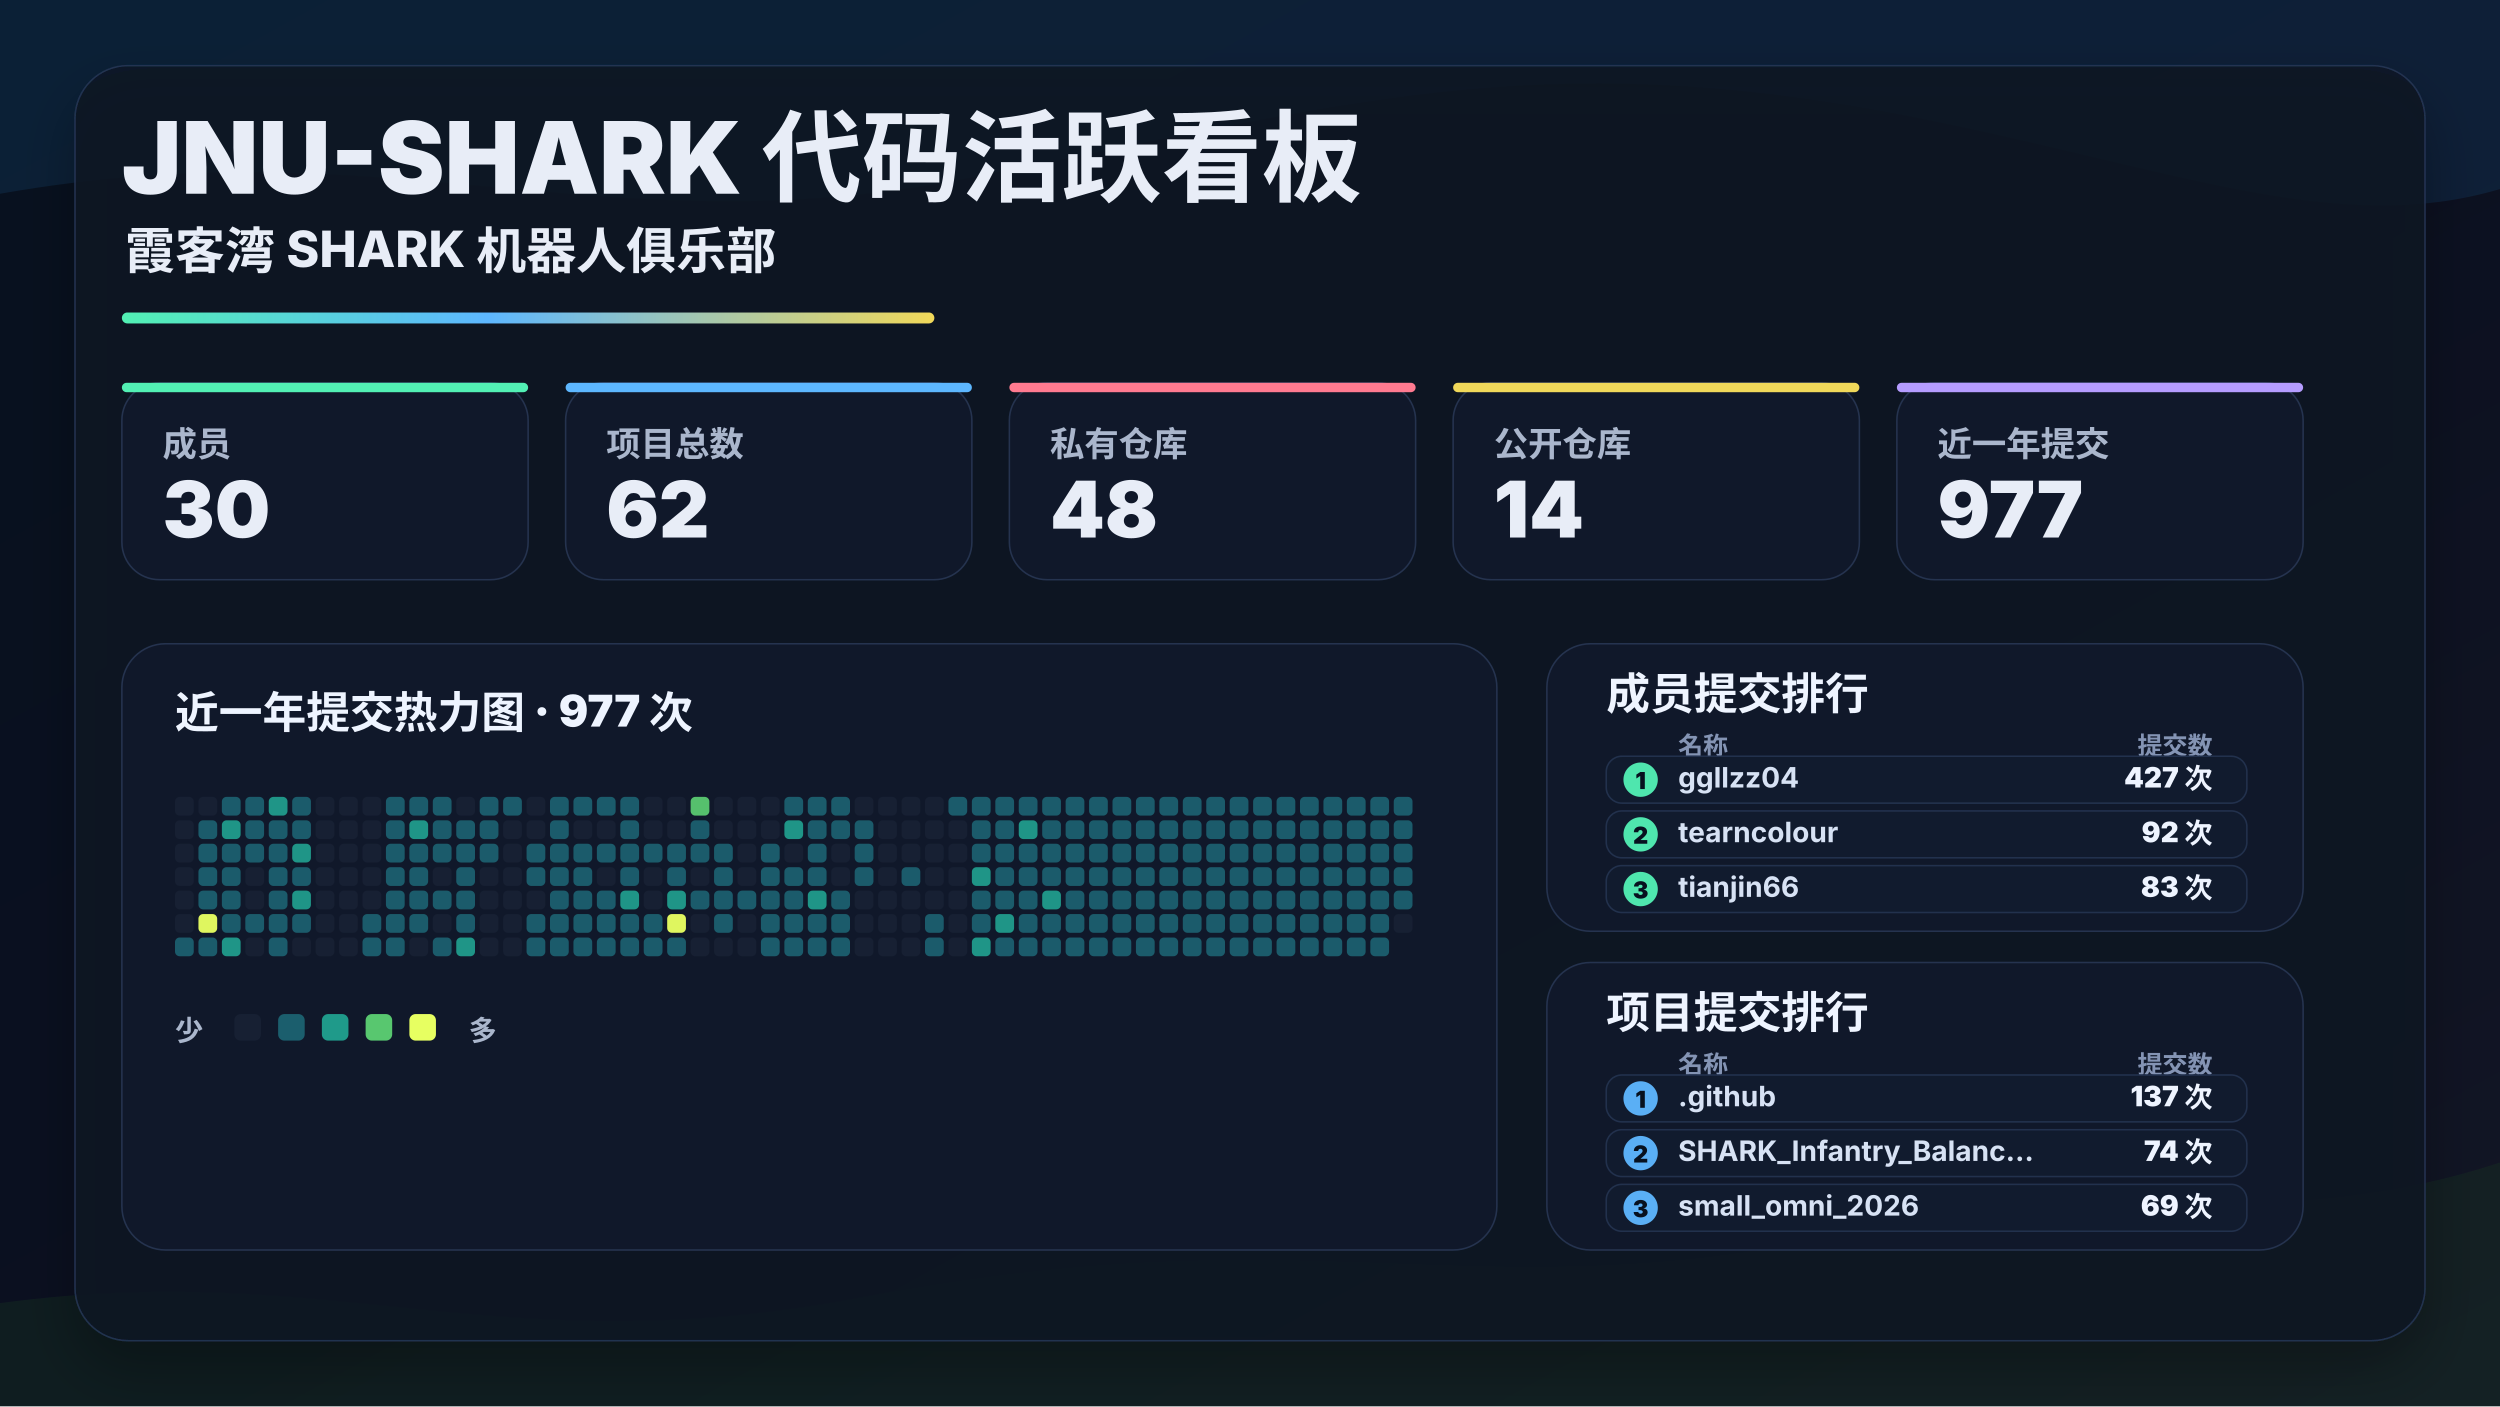
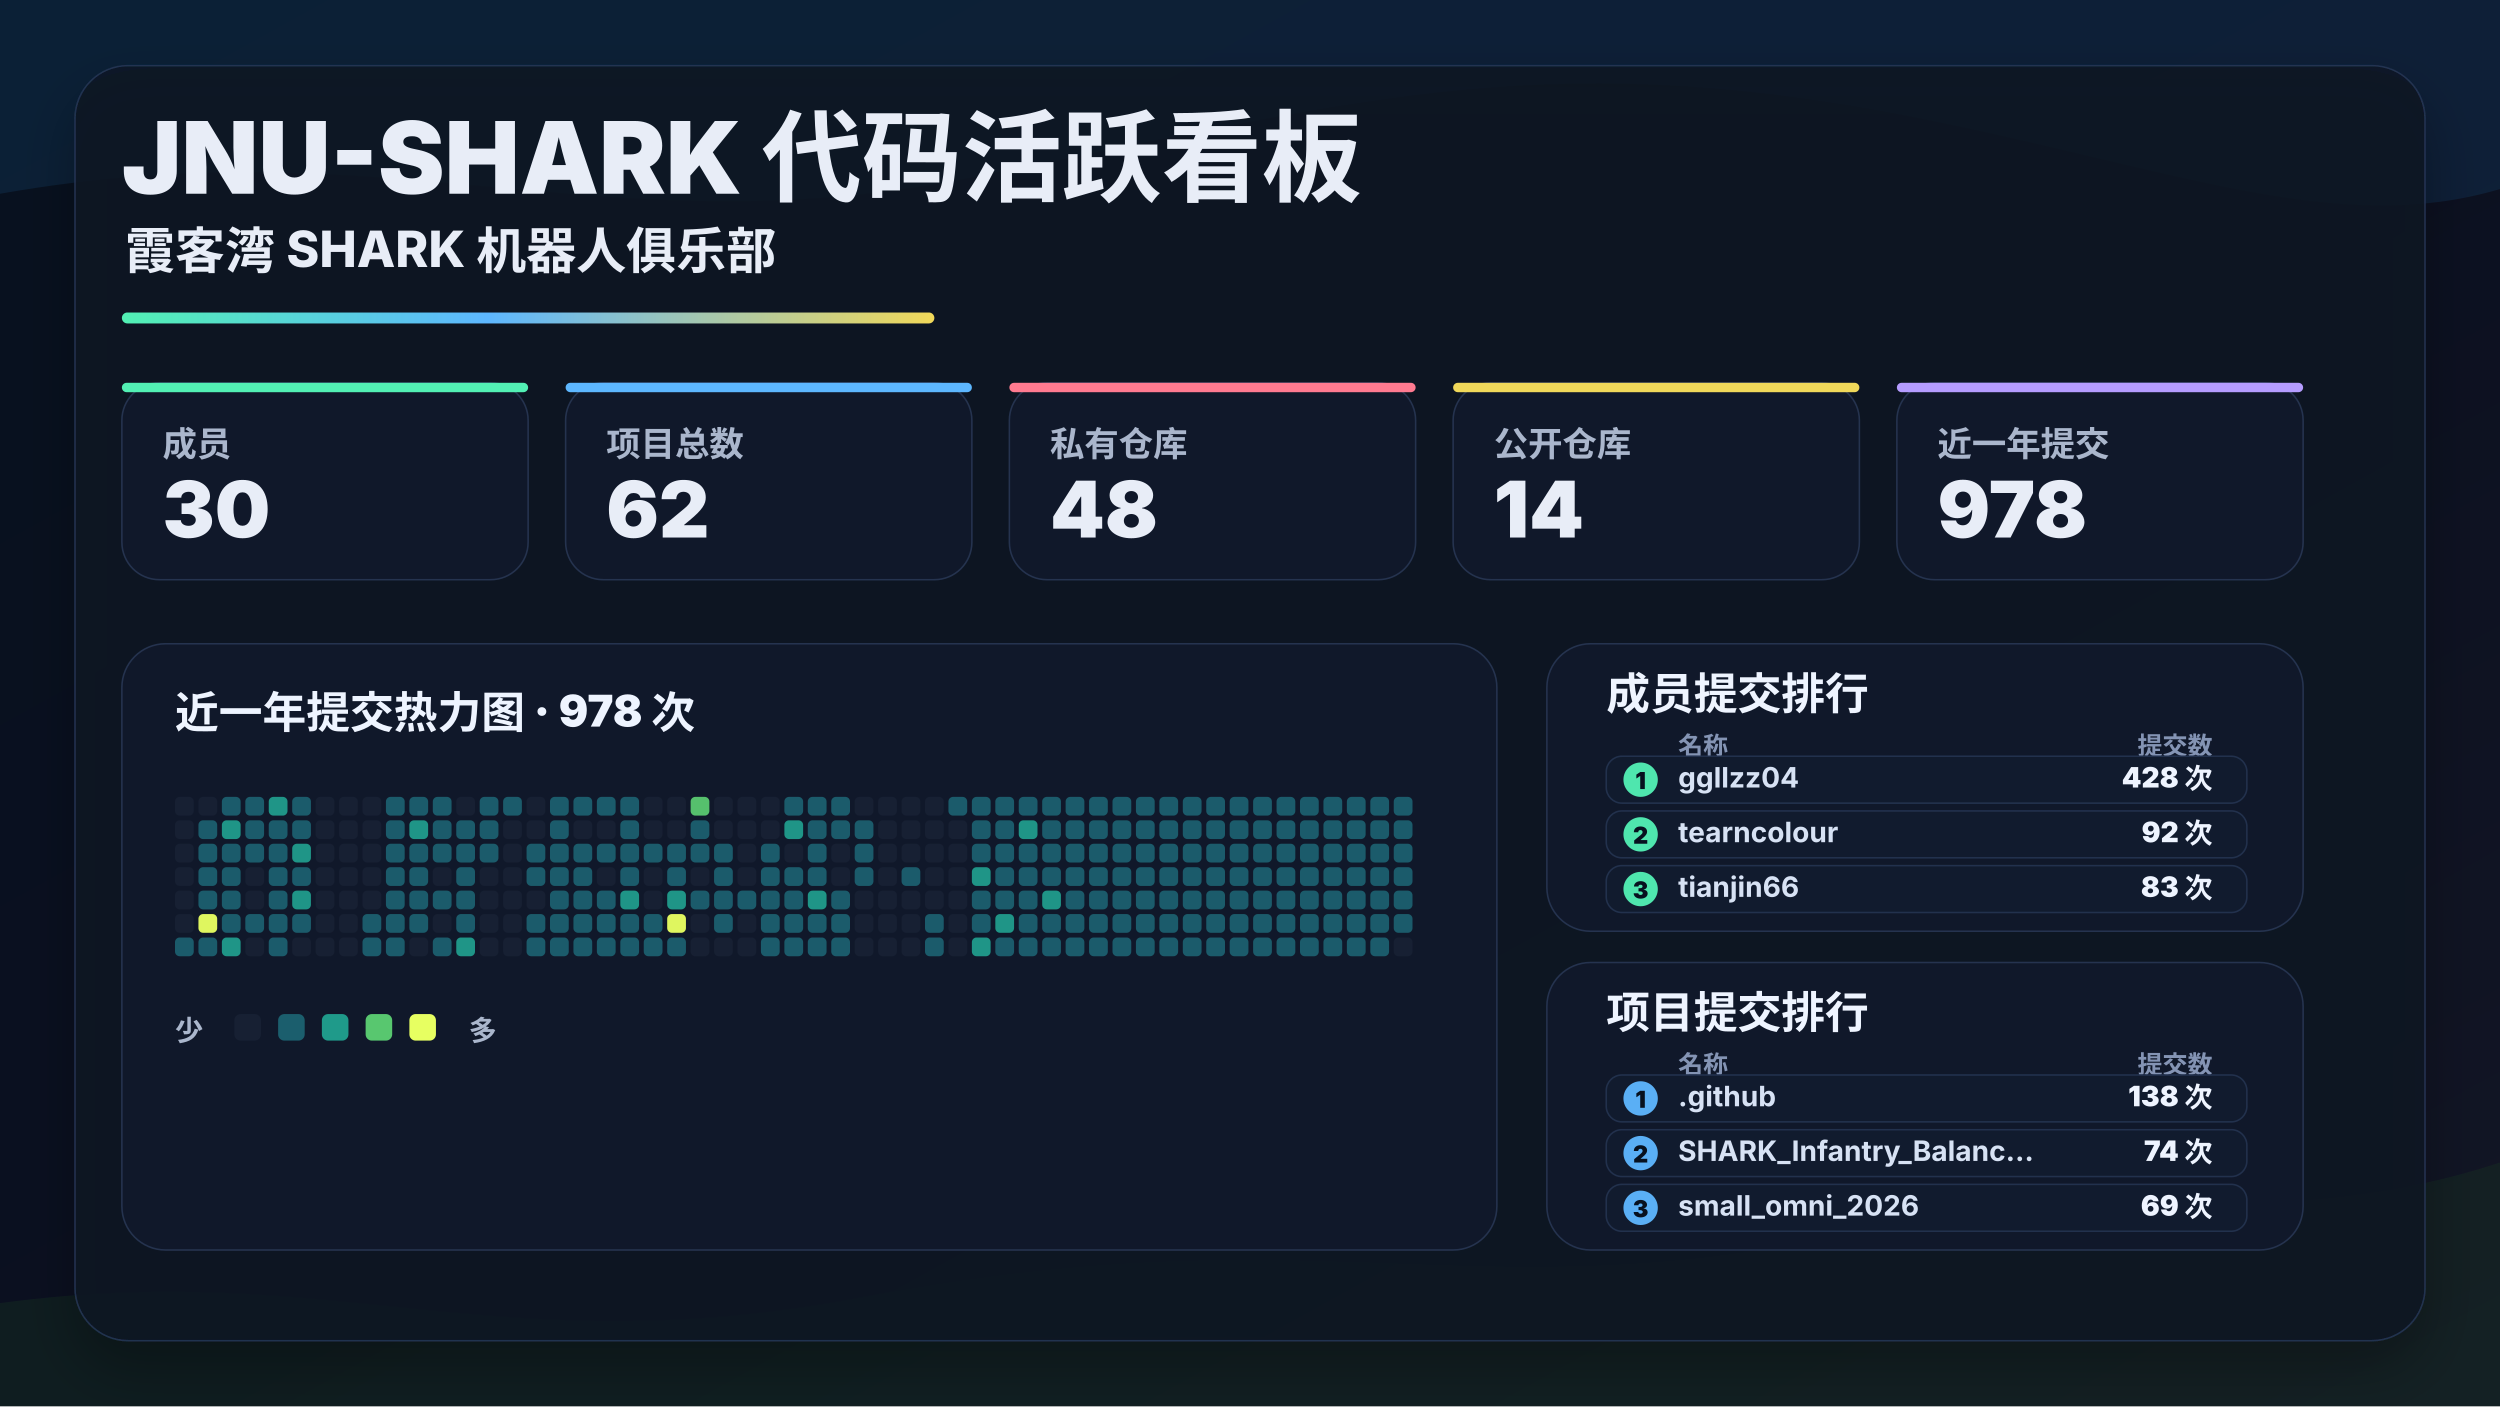
<svg xmlns="http://www.w3.org/2000/svg" width="1600" height="900" viewBox="0 0 1600 900" role="img" aria-labelledby="title desc">
  <defs>
    <linearGradient id="bg" x1="0" y1="0" x2="1" y2="1">
      <stop offset="0" stop-color="#07111f" />
      <stop offset="0.52" stop-color="#0b1020" />
      <stop offset="1" stop-color="#131625" />
    </linearGradient>
    <linearGradient id="hero" x1="0" y1="0" x2="1" y2="0">
      <stop offset="0" stop-color="#52f0b4" />
      <stop offset="0.45" stop-color="#5db7ff" />
      <stop offset="1" stop-color="#f0d85a" />
    </linearGradient>
    <filter id="softShadow" x="-10%" y="-10%" width="120%" height="120%">
      <feDropShadow dx="0" dy="18" stdDeviation="18" flood-color="#000000" flood-opacity="0.32" />
    </filter>
  </defs>
  <style>
    text { font-family: Inter, ui-sans-serif, system-ui, -apple-system, BlinkMacSystemFont, "Segoe UI", "PingFang SC", "Microsoft YaHei", sans-serif; fill: #e8edf7; }
    .title { font-size: 64px; font-weight: 900; letter-spacing: 0; }
    .subtitle { font-size: 32px; font-weight: 780; fill: #e8edf7; }
    .label { font-size: 22px; fill: #aab6cc; font-weight: 760; }
    .stat { font-size: 50px; font-weight: 900; }
    .section-title { font-size: 28px; font-weight: 860; fill: #eef4ff; }
    .table-head { font-size: 16px; fill: #8494b4; font-weight: 720; }
    .row-name { font-size: 18px; fill: #d7e2f4; font-weight: 720; }
    .row-value { font-size: 18px; fill: #eef4ff; font-weight: 860; }
    .rank { font-size: 15px; fill: #07111f; font-weight: 900; }
    .tiny { font-size: 18px; fill: #aab6cc; font-weight: 620; }
  </style>
  <rect width="1600" height="900" fill="url(#bg)" />
  <path d="M0 124 C250 80 385 160 620 114 C860 67 982 28 1220 74 C1392 108 1495 152 1600 121 L1600 0 L0 0 Z" fill="#12385c" opacity="0.38" />
  <path d="M0 834 C216 805 318 875 553 830 C835 776 935 837 1160 794 C1350 758 1464 789 1600 744 L1600 900 L0 900 Z" fill="#173622" opacity="0.36" />
  <g filter="url(#softShadow)">
    <rect x="48" y="42" width="1504" height="816" rx="34" fill="#0b1324" opacity="0.88" stroke="#263654" />
  </g>
  <text x="78" y="124" class="title">JNU-SHARK 代码活跃看板</text>
  <text x="80" y="172" class="subtitle">霞客湾 SHARK 机器人俱乐部</text>
  <rect x="78" y="200" width="520" height="7" rx="3.5" fill="url(#hero)" />
  <g>
    <rect x="78" y="245" width="260" height="126" rx="24" fill="#10182a" stroke="#25334f" />
    <rect x="78" y="245" width="260" height="6" rx="3" fill="#52f0b4" />
    <text x="104" y="292" class="label">成员</text>
    <text x="104" y="344" class="stat">30</text>
  </g>
  <g>
    <rect x="362" y="245" width="260" height="126" rx="24" fill="#10182a" stroke="#25334f" />
    <rect x="362" y="245" width="260" height="6" rx="3" fill="#5db7ff" />
    <text x="388" y="292" class="label">项目总数</text>
    <text x="388" y="344" class="stat">62</text>
  </g>
  <g>
    <rect x="646" y="245" width="260" height="126" rx="24" fill="#10182a" stroke="#25334f" />
    <rect x="646" y="245" width="260" height="6" rx="3" fill="#ff7a90" />
    <text x="672" y="292" class="label">私有仓库</text>
    <text x="672" y="344" class="stat">48</text>
  </g>
  <g>
    <rect x="930" y="245" width="260" height="126" rx="24" fill="#10182a" stroke="#25334f" />
    <rect x="930" y="245" width="260" height="6" rx="3" fill="#f0d85a" />
    <text x="956" y="292" class="label">公开仓库</text>
    <text x="956" y="344" class="stat">14</text>
  </g>
  <g>
    <rect x="1214" y="245" width="260" height="126" rx="24" fill="#10182a" stroke="#25334f" />
    <rect x="1214" y="245" width="260" height="6" rx="3" fill="#b59cff" />
    <text x="1240" y="292" class="label">近一年提交</text>
-     <text x="1240" y="344" class="stat">977</text>
+     <text x="1240" y="344" class="stat">978</text>
  </g>
  <rect x="78" y="412" width="880" height="388" rx="28" fill="#10182a" stroke="#25334f" />
-   <text x="112" y="466" class="section-title">近一年提交热力图 · 977 次</text>
+   <text x="112" y="466" class="section-title">近一年提交热力图 · 978 次</text>
  <rect x="112" y="510" width="12" height="12" rx="3" fill="#172033" opacity="0.96" />
  <rect x="112" y="525" width="12" height="12" rx="3" fill="#172033" opacity="0.96" />
  <rect x="112" y="540" width="12" height="12" rx="3" fill="#172033" opacity="0.96" />
  <rect x="112" y="555" width="12" height="12" rx="3" fill="#172033" opacity="0.96" />
  <rect x="112" y="570" width="12" height="12" rx="3" fill="#172033" opacity="0.96" />
  <rect x="112" y="585" width="12" height="12" rx="3" fill="#172033" opacity="0.96" />
  <rect x="112" y="600" width="12" height="12" rx="3" fill="#1b5e6d" opacity="0.96" />
  <rect x="127" y="510" width="12" height="12" rx="3" fill="#172033" opacity="0.96" />
  <rect x="127" y="525" width="12" height="12" rx="3" fill="#1b5e6d" opacity="0.96" />
  <rect x="127" y="540" width="12" height="12" rx="3" fill="#1b5e6d" opacity="0.96" />
  <rect x="127" y="555" width="12" height="12" rx="3" fill="#1b5e6d" opacity="0.96" />
  <rect x="127" y="570" width="12" height="12" rx="3" fill="#1b5e6d" opacity="0.96" />
  <rect x="127" y="585" width="12" height="12" rx="3" fill="#e7ff61" opacity="0.96" />
  <rect x="127" y="600" width="12" height="12" rx="3" fill="#1b5e6d" opacity="0.96" />
  <rect x="142" y="510" width="12" height="12" rx="3" fill="#1b5e6d" opacity="0.96" />
  <rect x="142" y="525" width="12" height="12" rx="3" fill="#1f9a8a" opacity="0.96" />
  <rect x="142" y="540" width="12" height="12" rx="3" fill="#1b5e6d" opacity="0.96" />
  <rect x="142" y="555" width="12" height="12" rx="3" fill="#1b5e6d" opacity="0.96" />
  <rect x="142" y="570" width="12" height="12" rx="3" fill="#1b5e6d" opacity="0.96" />
  <rect x="142" y="585" width="12" height="12" rx="3" fill="#1b5e6d" opacity="0.96" />
  <rect x="142" y="600" width="12" height="12" rx="3" fill="#1f9a8a" opacity="0.96" />
  <rect x="157" y="510" width="12" height="12" rx="3" fill="#1b5e6d" opacity="0.96" />
  <rect x="157" y="525" width="12" height="12" rx="3" fill="#1b5e6d" opacity="0.96" />
  <rect x="157" y="540" width="12" height="12" rx="3" fill="#1b5e6d" opacity="0.96" />
  <rect x="157" y="555" width="12" height="12" rx="3" fill="#172033" opacity="0.96" />
  <rect x="157" y="570" width="12" height="12" rx="3" fill="#172033" opacity="0.96" />
  <rect x="157" y="585" width="12" height="12" rx="3" fill="#1b5e6d" opacity="0.96" />
  <rect x="157" y="600" width="12" height="12" rx="3" fill="#172033" opacity="0.96" />
  <rect x="172" y="510" width="12" height="12" rx="3" fill="#1f9a8a" opacity="0.96" />
  <rect x="172" y="525" width="12" height="12" rx="3" fill="#1b5e6d" opacity="0.96" />
  <rect x="172" y="540" width="12" height="12" rx="3" fill="#1b5e6d" opacity="0.96" />
  <rect x="172" y="555" width="12" height="12" rx="3" fill="#1b5e6d" opacity="0.96" />
  <rect x="172" y="570" width="12" height="12" rx="3" fill="#1b5e6d" opacity="0.96" />
  <rect x="172" y="585" width="12" height="12" rx="3" fill="#1b5e6d" opacity="0.96" />
  <rect x="172" y="600" width="12" height="12" rx="3" fill="#1b5e6d" opacity="0.96" />
  <rect x="187" y="510" width="12" height="12" rx="3" fill="#1b5e6d" opacity="0.96" />
  <rect x="187" y="525" width="12" height="12" rx="3" fill="#1b5e6d" opacity="0.96" />
  <rect x="187" y="540" width="12" height="12" rx="3" fill="#1f9a8a" opacity="0.96" />
  <rect x="187" y="555" width="12" height="12" rx="3" fill="#1b5e6d" opacity="0.96" />
  <rect x="187" y="570" width="12" height="12" rx="3" fill="#1f9a8a" opacity="0.96" />
  <rect x="187" y="585" width="12" height="12" rx="3" fill="#1b5e6d" opacity="0.96" />
  <rect x="187" y="600" width="12" height="12" rx="3" fill="#172033" opacity="0.96" />
  <rect x="202" y="510" width="12" height="12" rx="3" fill="#172033" opacity="0.96" />
  <rect x="202" y="525" width="12" height="12" rx="3" fill="#172033" opacity="0.96" />
  <rect x="202" y="540" width="12" height="12" rx="3" fill="#172033" opacity="0.96" />
  <rect x="202" y="555" width="12" height="12" rx="3" fill="#172033" opacity="0.96" />
  <rect x="202" y="570" width="12" height="12" rx="3" fill="#172033" opacity="0.96" />
  <rect x="202" y="585" width="12" height="12" rx="3" fill="#172033" opacity="0.96" />
  <rect x="202" y="600" width="12" height="12" rx="3" fill="#172033" opacity="0.96" />
  <rect x="217" y="510" width="12" height="12" rx="3" fill="#172033" opacity="0.96" />
  <rect x="217" y="525" width="12" height="12" rx="3" fill="#172033" opacity="0.96" />
  <rect x="217" y="540" width="12" height="12" rx="3" fill="#172033" opacity="0.96" />
  <rect x="217" y="555" width="12" height="12" rx="3" fill="#172033" opacity="0.96" />
  <rect x="217" y="570" width="12" height="12" rx="3" fill="#172033" opacity="0.96" />
  <rect x="217" y="585" width="12" height="12" rx="3" fill="#172033" opacity="0.96" />
  <rect x="217" y="600" width="12" height="12" rx="3" fill="#172033" opacity="0.96" />
  <rect x="232" y="510" width="12" height="12" rx="3" fill="#172033" opacity="0.96" />
  <rect x="232" y="525" width="12" height="12" rx="3" fill="#172033" opacity="0.96" />
  <rect x="232" y="540" width="12" height="12" rx="3" fill="#172033" opacity="0.96" />
  <rect x="232" y="555" width="12" height="12" rx="3" fill="#172033" opacity="0.96" />
  <rect x="232" y="570" width="12" height="12" rx="3" fill="#172033" opacity="0.96" />
  <rect x="232" y="585" width="12" height="12" rx="3" fill="#1b5e6d" opacity="0.96" />
  <rect x="232" y="600" width="12" height="12" rx="3" fill="#1b5e6d" opacity="0.96" />
  <rect x="247" y="510" width="12" height="12" rx="3" fill="#1b5e6d" opacity="0.96" />
  <rect x="247" y="525" width="12" height="12" rx="3" fill="#1b5e6d" opacity="0.96" />
  <rect x="247" y="540" width="12" height="12" rx="3" fill="#1b5e6d" opacity="0.96" />
  <rect x="247" y="555" width="12" height="12" rx="3" fill="#1b5e6d" opacity="0.96" />
  <rect x="247" y="570" width="12" height="12" rx="3" fill="#1b5e6d" opacity="0.96" />
  <rect x="247" y="585" width="12" height="12" rx="3" fill="#1b5e6d" opacity="0.96" />
  <rect x="247" y="600" width="12" height="12" rx="3" fill="#1b5e6d" opacity="0.96" />
  <rect x="262" y="510" width="12" height="12" rx="3" fill="#1b5e6d" opacity="0.96" />
  <rect x="262" y="525" width="12" height="12" rx="3" fill="#1f9a8a" opacity="0.96" />
  <rect x="262" y="540" width="12" height="12" rx="3" fill="#1b5e6d" opacity="0.96" />
  <rect x="262" y="555" width="12" height="12" rx="3" fill="#1b5e6d" opacity="0.96" />
  <rect x="262" y="570" width="12" height="12" rx="3" fill="#1b5e6d" opacity="0.96" />
  <rect x="262" y="585" width="12" height="12" rx="3" fill="#1b5e6d" opacity="0.96" />
  <rect x="262" y="600" width="12" height="12" rx="3" fill="#172033" opacity="0.96" />
  <rect x="277" y="510" width="12" height="12" rx="3" fill="#1b5e6d" opacity="0.96" />
  <rect x="277" y="525" width="12" height="12" rx="3" fill="#1b5e6d" opacity="0.96" />
  <rect x="277" y="540" width="12" height="12" rx="3" fill="#1b5e6d" opacity="0.96" />
  <rect x="277" y="555" width="12" height="12" rx="3" fill="#172033" opacity="0.96" />
  <rect x="277" y="570" width="12" height="12" rx="3" fill="#1b5e6d" opacity="0.96" />
  <rect x="277" y="585" width="12" height="12" rx="3" fill="#172033" opacity="0.96" />
  <rect x="277" y="600" width="12" height="12" rx="3" fill="#1b5e6d" opacity="0.96" />
  <rect x="292" y="510" width="12" height="12" rx="3" fill="#172033" opacity="0.96" />
  <rect x="292" y="525" width="12" height="12" rx="3" fill="#1b5e6d" opacity="0.96" />
  <rect x="292" y="540" width="12" height="12" rx="3" fill="#1b5e6d" opacity="0.96" />
  <rect x="292" y="555" width="12" height="12" rx="3" fill="#1b5e6d" opacity="0.96" />
  <rect x="292" y="570" width="12" height="12" rx="3" fill="#1b5e6d" opacity="0.96" />
  <rect x="292" y="585" width="12" height="12" rx="3" fill="#1b5e6d" opacity="0.96" />
  <rect x="292" y="600" width="12" height="12" rx="3" fill="#1f9a8a" opacity="0.96" />
  <rect x="307" y="510" width="12" height="12" rx="3" fill="#1b5e6d" opacity="0.96" />
  <rect x="307" y="525" width="12" height="12" rx="3" fill="#1b5e6d" opacity="0.96" />
  <rect x="307" y="540" width="12" height="12" rx="3" fill="#1b5e6d" opacity="0.96" />
  <rect x="307" y="555" width="12" height="12" rx="3" fill="#172033" opacity="0.96" />
  <rect x="307" y="570" width="12" height="12" rx="3" fill="#172033" opacity="0.96" />
  <rect x="307" y="585" width="12" height="12" rx="3" fill="#172033" opacity="0.96" />
  <rect x="307" y="600" width="12" height="12" rx="3" fill="#172033" opacity="0.96" />
  <rect x="322" y="510" width="12" height="12" rx="3" fill="#1b5e6d" opacity="0.96" />
  <rect x="322" y="525" width="12" height="12" rx="3" fill="#172033" opacity="0.96" />
  <rect x="322" y="540" width="12" height="12" rx="3" fill="#172033" opacity="0.96" />
  <rect x="322" y="555" width="12" height="12" rx="3" fill="#172033" opacity="0.96" />
  <rect x="322" y="570" width="12" height="12" rx="3" fill="#172033" opacity="0.96" />
  <rect x="322" y="585" width="12" height="12" rx="3" fill="#172033" opacity="0.96" />
  <rect x="322" y="600" width="12" height="12" rx="3" fill="#172033" opacity="0.96" />
  <rect x="337" y="510" width="12" height="12" rx="3" fill="#172033" opacity="0.96" />
  <rect x="337" y="525" width="12" height="12" rx="3" fill="#172033" opacity="0.96" />
  <rect x="337" y="540" width="12" height="12" rx="3" fill="#1b5e6d" opacity="0.96" />
  <rect x="337" y="555" width="12" height="12" rx="3" fill="#1b5e6d" opacity="0.96" />
  <rect x="337" y="570" width="12" height="12" rx="3" fill="#172033" opacity="0.96" />
  <rect x="337" y="585" width="12" height="12" rx="3" fill="#1b5e6d" opacity="0.96" />
  <rect x="337" y="600" width="12" height="12" rx="3" fill="#1b5e6d" opacity="0.96" />
  <rect x="352" y="510" width="12" height="12" rx="3" fill="#1b5e6d" opacity="0.96" />
  <rect x="352" y="525" width="12" height="12" rx="3" fill="#1b5e6d" opacity="0.96" />
  <rect x="352" y="540" width="12" height="12" rx="3" fill="#1b5e6d" opacity="0.96" />
  <rect x="352" y="555" width="12" height="12" rx="3" fill="#1b5e6d" opacity="0.96" />
  <rect x="352" y="570" width="12" height="12" rx="3" fill="#1b5e6d" opacity="0.96" />
  <rect x="352" y="585" width="12" height="12" rx="3" fill="#1b5e6d" opacity="0.96" />
  <rect x="352" y="600" width="12" height="12" rx="3" fill="#1b5e6d" opacity="0.96" />
  <rect x="367" y="510" width="12" height="12" rx="3" fill="#1b5e6d" opacity="0.96" />
  <rect x="367" y="525" width="12" height="12" rx="3" fill="#172033" opacity="0.96" />
  <rect x="367" y="540" width="12" height="12" rx="3" fill="#1b5e6d" opacity="0.96" />
  <rect x="367" y="555" width="12" height="12" rx="3" fill="#1b5e6d" opacity="0.96" />
  <rect x="367" y="570" width="12" height="12" rx="3" fill="#1b5e6d" opacity="0.96" />
  <rect x="367" y="585" width="12" height="12" rx="3" fill="#1b5e6d" opacity="0.96" />
  <rect x="367" y="600" width="12" height="12" rx="3" fill="#1b5e6d" opacity="0.96" />
  <rect x="382" y="510" width="12" height="12" rx="3" fill="#1b5e6d" opacity="0.96" />
  <rect x="382" y="525" width="12" height="12" rx="3" fill="#172033" opacity="0.96" />
  <rect x="382" y="540" width="12" height="12" rx="3" fill="#1b5e6d" opacity="0.96" />
  <rect x="382" y="555" width="12" height="12" rx="3" fill="#172033" opacity="0.96" />
  <rect x="382" y="570" width="12" height="12" rx="3" fill="#1b5e6d" opacity="0.96" />
  <rect x="382" y="585" width="12" height="12" rx="3" fill="#1b5e6d" opacity="0.96" />
  <rect x="382" y="600" width="12" height="12" rx="3" fill="#1b5e6d" opacity="0.96" />
  <rect x="397" y="510" width="12" height="12" rx="3" fill="#1b5e6d" opacity="0.96" />
  <rect x="397" y="525" width="12" height="12" rx="3" fill="#1b5e6d" opacity="0.96" />
  <rect x="397" y="540" width="12" height="12" rx="3" fill="#1b5e6d" opacity="0.96" />
  <rect x="397" y="555" width="12" height="12" rx="3" fill="#1b5e6d" opacity="0.96" />
  <rect x="397" y="570" width="12" height="12" rx="3" fill="#1f9a8a" opacity="0.96" />
  <rect x="397" y="585" width="12" height="12" rx="3" fill="#1b5e6d" opacity="0.96" />
  <rect x="397" y="600" width="12" height="12" rx="3" fill="#1b5e6d" opacity="0.96" />
  <rect x="412" y="510" width="12" height="12" rx="3" fill="#172033" opacity="0.96" />
  <rect x="412" y="525" width="12" height="12" rx="3" fill="#172033" opacity="0.96" />
  <rect x="412" y="540" width="12" height="12" rx="3" fill="#1b5e6d" opacity="0.96" />
  <rect x="412" y="555" width="12" height="12" rx="3" fill="#172033" opacity="0.96" />
  <rect x="412" y="570" width="12" height="12" rx="3" fill="#172033" opacity="0.96" />
  <rect x="412" y="585" width="12" height="12" rx="3" fill="#1b5e6d" opacity="0.96" />
  <rect x="412" y="600" width="12" height="12" rx="3" fill="#1b5e6d" opacity="0.96" />
  <rect x="427" y="510" width="12" height="12" rx="3" fill="#172033" opacity="0.96" />
  <rect x="427" y="525" width="12" height="12" rx="3" fill="#172033" opacity="0.96" />
  <rect x="427" y="540" width="12" height="12" rx="3" fill="#1b5e6d" opacity="0.96" />
  <rect x="427" y="555" width="12" height="12" rx="3" fill="#1b5e6d" opacity="0.96" />
  <rect x="427" y="570" width="12" height="12" rx="3" fill="#1f9a8a" opacity="0.96" />
  <rect x="427" y="585" width="12" height="12" rx="3" fill="#e7ff61" opacity="0.96" />
  <rect x="427" y="600" width="12" height="12" rx="3" fill="#1b5e6d" opacity="0.96" />
  <rect x="442" y="510" width="12" height="12" rx="3" fill="#58c76f" opacity="0.96" />
  <rect x="442" y="525" width="12" height="12" rx="3" fill="#1b5e6d" opacity="0.96" />
  <rect x="442" y="540" width="12" height="12" rx="3" fill="#1b5e6d" opacity="0.96" />
  <rect x="442" y="555" width="12" height="12" rx="3" fill="#172033" opacity="0.96" />
  <rect x="442" y="570" width="12" height="12" rx="3" fill="#1b5e6d" opacity="0.96" />
  <rect x="442" y="585" width="12" height="12" rx="3" fill="#172033" opacity="0.96" />
  <rect x="442" y="600" width="12" height="12" rx="3" fill="#172033" opacity="0.96" />
  <rect x="457" y="510" width="12" height="12" rx="3" fill="#172033" opacity="0.96" />
  <rect x="457" y="525" width="12" height="12" rx="3" fill="#172033" opacity="0.96" />
  <rect x="457" y="540" width="12" height="12" rx="3" fill="#1b5e6d" opacity="0.96" />
  <rect x="457" y="555" width="12" height="12" rx="3" fill="#1b5e6d" opacity="0.96" />
  <rect x="457" y="570" width="12" height="12" rx="3" fill="#1b5e6d" opacity="0.96" />
  <rect x="457" y="585" width="12" height="12" rx="3" fill="#1b5e6d" opacity="0.96" />
  <rect x="457" y="600" width="12" height="12" rx="3" fill="#172033" opacity="0.96" />
  <rect x="472" y="510" width="12" height="12" rx="3" fill="#172033" opacity="0.96" />
  <rect x="472" y="525" width="12" height="12" rx="3" fill="#172033" opacity="0.96" />
  <rect x="472" y="540" width="12" height="12" rx="3" fill="#172033" opacity="0.96" />
  <rect x="472" y="555" width="12" height="12" rx="3" fill="#172033" opacity="0.96" />
  <rect x="472" y="570" width="12" height="12" rx="3" fill="#1b5e6d" opacity="0.96" />
  <rect x="472" y="585" width="12" height="12" rx="3" fill="#172033" opacity="0.96" />
  <rect x="472" y="600" width="12" height="12" rx="3" fill="#172033" opacity="0.96" />
  <rect x="487" y="510" width="12" height="12" rx="3" fill="#172033" opacity="0.96" />
  <rect x="487" y="525" width="12" height="12" rx="3" fill="#172033" opacity="0.96" />
  <rect x="487" y="540" width="12" height="12" rx="3" fill="#1b5e6d" opacity="0.96" />
  <rect x="487" y="555" width="12" height="12" rx="3" fill="#1b5e6d" opacity="0.96" />
  <rect x="487" y="570" width="12" height="12" rx="3" fill="#1b5e6d" opacity="0.96" />
  <rect x="487" y="585" width="12" height="12" rx="3" fill="#1b5e6d" opacity="0.96" />
  <rect x="487" y="600" width="12" height="12" rx="3" fill="#1b5e6d" opacity="0.96" />
  <rect x="502" y="510" width="12" height="12" rx="3" fill="#1b5e6d" opacity="0.96" />
  <rect x="502" y="525" width="12" height="12" rx="3" fill="#1f9a8a" opacity="0.96" />
  <rect x="502" y="540" width="12" height="12" rx="3" fill="#172033" opacity="0.96" />
  <rect x="502" y="555" width="12" height="12" rx="3" fill="#1b5e6d" opacity="0.96" />
  <rect x="502" y="570" width="12" height="12" rx="3" fill="#1b5e6d" opacity="0.96" />
  <rect x="502" y="585" width="12" height="12" rx="3" fill="#1b5e6d" opacity="0.96" />
  <rect x="502" y="600" width="12" height="12" rx="3" fill="#1b5e6d" opacity="0.96" />
  <rect x="517" y="510" width="12" height="12" rx="3" fill="#1b5e6d" opacity="0.96" />
  <rect x="517" y="525" width="12" height="12" rx="3" fill="#1b5e6d" opacity="0.96" />
  <rect x="517" y="540" width="12" height="12" rx="3" fill="#1b5e6d" opacity="0.96" />
  <rect x="517" y="555" width="12" height="12" rx="3" fill="#1b5e6d" opacity="0.96" />
  <rect x="517" y="570" width="12" height="12" rx="3" fill="#1f9a8a" opacity="0.96" />
  <rect x="517" y="585" width="12" height="12" rx="3" fill="#1b5e6d" opacity="0.96" />
  <rect x="517" y="600" width="12" height="12" rx="3" fill="#1b5e6d" opacity="0.96" />
  <rect x="532" y="510" width="12" height="12" rx="3" fill="#1b5e6d" opacity="0.96" />
  <rect x="532" y="525" width="12" height="12" rx="3" fill="#1b5e6d" opacity="0.96" />
  <rect x="532" y="540" width="12" height="12" rx="3" fill="#172033" opacity="0.96" />
  <rect x="532" y="555" width="12" height="12" rx="3" fill="#172033" opacity="0.96" />
  <rect x="532" y="570" width="12" height="12" rx="3" fill="#1b5e6d" opacity="0.96" />
  <rect x="532" y="585" width="12" height="12" rx="3" fill="#1b5e6d" opacity="0.96" />
  <rect x="532" y="600" width="12" height="12" rx="3" fill="#1b5e6d" opacity="0.96" />
  <rect x="547" y="510" width="12" height="12" rx="3" fill="#172033" opacity="0.96" />
  <rect x="547" y="525" width="12" height="12" rx="3" fill="#1b5e6d" opacity="0.96" />
  <rect x="547" y="540" width="12" height="12" rx="3" fill="#1b5e6d" opacity="0.96" />
  <rect x="547" y="555" width="12" height="12" rx="3" fill="#1b5e6d" opacity="0.96" />
  <rect x="547" y="570" width="12" height="12" rx="3" fill="#172033" opacity="0.96" />
  <rect x="547" y="585" width="12" height="12" rx="3" fill="#172033" opacity="0.96" />
  <rect x="547" y="600" width="12" height="12" rx="3" fill="#172033" opacity="0.96" />
  <rect x="562" y="510" width="12" height="12" rx="3" fill="#172033" opacity="0.96" />
  <rect x="562" y="525" width="12" height="12" rx="3" fill="#172033" opacity="0.96" />
  <rect x="562" y="540" width="12" height="12" rx="3" fill="#172033" opacity="0.96" />
  <rect x="562" y="555" width="12" height="12" rx="3" fill="#172033" opacity="0.96" />
  <rect x="562" y="570" width="12" height="12" rx="3" fill="#172033" opacity="0.96" />
  <rect x="562" y="585" width="12" height="12" rx="3" fill="#172033" opacity="0.96" />
  <rect x="562" y="600" width="12" height="12" rx="3" fill="#172033" opacity="0.96" />
  <rect x="577" y="510" width="12" height="12" rx="3" fill="#172033" opacity="0.96" />
  <rect x="577" y="525" width="12" height="12" rx="3" fill="#172033" opacity="0.96" />
  <rect x="577" y="540" width="12" height="12" rx="3" fill="#172033" opacity="0.96" />
  <rect x="577" y="555" width="12" height="12" rx="3" fill="#1b5e6d" opacity="0.96" />
  <rect x="577" y="570" width="12" height="12" rx="3" fill="#172033" opacity="0.96" />
  <rect x="577" y="585" width="12" height="12" rx="3" fill="#172033" opacity="0.96" />
  <rect x="577" y="600" width="12" height="12" rx="3" fill="#172033" opacity="0.96" />
  <rect x="592" y="510" width="12" height="12" rx="3" fill="#172033" opacity="0.96" />
  <rect x="592" y="525" width="12" height="12" rx="3" fill="#172033" opacity="0.96" />
  <rect x="592" y="540" width="12" height="12" rx="3" fill="#172033" opacity="0.96" />
  <rect x="592" y="555" width="12" height="12" rx="3" fill="#172033" opacity="0.96" />
  <rect x="592" y="570" width="12" height="12" rx="3" fill="#172033" opacity="0.96" />
  <rect x="592" y="585" width="12" height="12" rx="3" fill="#1b5e6d" opacity="0.96" />
  <rect x="592" y="600" width="12" height="12" rx="3" fill="#1b5e6d" opacity="0.96" />
  <rect x="607" y="510" width="12" height="12" rx="3" fill="#1b5e6d" opacity="0.96" />
  <rect x="607" y="525" width="12" height="12" rx="3" fill="#172033" opacity="0.96" />
  <rect x="607" y="540" width="12" height="12" rx="3" fill="#172033" opacity="0.96" />
  <rect x="607" y="555" width="12" height="12" rx="3" fill="#172033" opacity="0.96" />
  <rect x="607" y="570" width="12" height="12" rx="3" fill="#172033" opacity="0.96" />
  <rect x="607" y="585" width="12" height="12" rx="3" fill="#172033" opacity="0.96" />
  <rect x="607" y="600" width="12" height="12" rx="3" fill="#172033" opacity="0.96" />
  <rect x="622" y="510" width="12" height="12" rx="3" fill="#1b5e6d" opacity="0.96" />
  <rect x="622" y="525" width="12" height="12" rx="3" fill="#1b5e6d" opacity="0.96" />
  <rect x="622" y="540" width="12" height="12" rx="3" fill="#1b5e6d" opacity="0.96" />
  <rect x="622" y="555" width="12" height="12" rx="3" fill="#1f9a8a" opacity="0.96" />
  <rect x="622" y="570" width="12" height="12" rx="3" fill="#1b5e6d" opacity="0.96" />
  <rect x="622" y="585" width="12" height="12" rx="3" fill="#1b5e6d" opacity="0.96" />
  <rect x="622" y="600" width="12" height="12" rx="3" fill="#1f9a8a" opacity="0.96" />
  <rect x="637" y="510" width="12" height="12" rx="3" fill="#1b5e6d" opacity="0.96" />
  <rect x="637" y="525" width="12" height="12" rx="3" fill="#1b5e6d" opacity="0.96" />
  <rect x="637" y="540" width="12" height="12" rx="3" fill="#1b5e6d" opacity="0.96" />
  <rect x="637" y="555" width="12" height="12" rx="3" fill="#1b5e6d" opacity="0.96" />
  <rect x="637" y="570" width="12" height="12" rx="3" fill="#1b5e6d" opacity="0.96" />
  <rect x="637" y="585" width="12" height="12" rx="3" fill="#1f9a8a" opacity="0.96" />
  <rect x="637" y="600" width="12" height="12" rx="3" fill="#1b5e6d" opacity="0.96" />
  <rect x="652" y="510" width="12" height="12" rx="3" fill="#1b5e6d" opacity="0.96" />
  <rect x="652" y="525" width="12" height="12" rx="3" fill="#1f9a8a" opacity="0.96" />
  <rect x="652" y="540" width="12" height="12" rx="3" fill="#1b5e6d" opacity="0.96" />
  <rect x="652" y="555" width="12" height="12" rx="3" fill="#1b5e6d" opacity="0.96" />
  <rect x="652" y="570" width="12" height="12" rx="3" fill="#1b5e6d" opacity="0.96" />
  <rect x="652" y="585" width="12" height="12" rx="3" fill="#1b5e6d" opacity="0.96" />
  <rect x="652" y="600" width="12" height="12" rx="3" fill="#1b5e6d" opacity="0.96" />
  <rect x="667" y="510" width="12" height="12" rx="3" fill="#1b5e6d" opacity="0.96" />
  <rect x="667" y="525" width="12" height="12" rx="3" fill="#1b5e6d" opacity="0.96" />
  <rect x="667" y="540" width="12" height="12" rx="3" fill="#1b5e6d" opacity="0.96" />
  <rect x="667" y="555" width="12" height="12" rx="3" fill="#1b5e6d" opacity="0.96" />
  <rect x="667" y="570" width="12" height="12" rx="3" fill="#1f9a8a" opacity="0.96" />
  <rect x="667" y="585" width="12" height="12" rx="3" fill="#1b5e6d" opacity="0.96" />
  <rect x="667" y="600" width="12" height="12" rx="3" fill="#1b5e6d" opacity="0.96" />
  <rect x="682" y="510" width="12" height="12" rx="3" fill="#1b5e6d" opacity="0.96" />
  <rect x="682" y="525" width="12" height="12" rx="3" fill="#1b5e6d" opacity="0.96" />
  <rect x="682" y="540" width="12" height="12" rx="3" fill="#1b5e6d" opacity="0.96" />
  <rect x="682" y="555" width="12" height="12" rx="3" fill="#1b5e6d" opacity="0.96" />
  <rect x="682" y="570" width="12" height="12" rx="3" fill="#1b5e6d" opacity="0.96" />
  <rect x="682" y="585" width="12" height="12" rx="3" fill="#1b5e6d" opacity="0.96" />
  <rect x="682" y="600" width="12" height="12" rx="3" fill="#1b5e6d" opacity="0.96" />
  <rect x="697" y="510" width="12" height="12" rx="3" fill="#1b5e6d" opacity="0.96" />
  <rect x="697" y="525" width="12" height="12" rx="3" fill="#1b5e6d" opacity="0.96" />
  <rect x="697" y="540" width="12" height="12" rx="3" fill="#1b5e6d" opacity="0.96" />
  <rect x="697" y="555" width="12" height="12" rx="3" fill="#1b5e6d" opacity="0.96" />
  <rect x="697" y="570" width="12" height="12" rx="3" fill="#1b5e6d" opacity="0.96" />
  <rect x="697" y="585" width="12" height="12" rx="3" fill="#1b5e6d" opacity="0.96" />
  <rect x="697" y="600" width="12" height="12" rx="3" fill="#1b5e6d" opacity="0.96" />
  <rect x="712" y="510" width="12" height="12" rx="3" fill="#1b5e6d" opacity="0.96" />
  <rect x="712" y="525" width="12" height="12" rx="3" fill="#1b5e6d" opacity="0.96" />
  <rect x="712" y="540" width="12" height="12" rx="3" fill="#1b5e6d" opacity="0.96" />
  <rect x="712" y="555" width="12" height="12" rx="3" fill="#1b5e6d" opacity="0.96" />
  <rect x="712" y="570" width="12" height="12" rx="3" fill="#1b5e6d" opacity="0.96" />
  <rect x="712" y="585" width="12" height="12" rx="3" fill="#1b5e6d" opacity="0.96" />
  <rect x="712" y="600" width="12" height="12" rx="3" fill="#1b5e6d" opacity="0.96" />
  <rect x="727" y="510" width="12" height="12" rx="3" fill="#1b5e6d" opacity="0.96" />
  <rect x="727" y="525" width="12" height="12" rx="3" fill="#1b5e6d" opacity="0.96" />
  <rect x="727" y="540" width="12" height="12" rx="3" fill="#1b5e6d" opacity="0.96" />
  <rect x="727" y="555" width="12" height="12" rx="3" fill="#1b5e6d" opacity="0.96" />
  <rect x="727" y="570" width="12" height="12" rx="3" fill="#1b5e6d" opacity="0.96" />
  <rect x="727" y="585" width="12" height="12" rx="3" fill="#1b5e6d" opacity="0.96" />
  <rect x="727" y="600" width="12" height="12" rx="3" fill="#1b5e6d" opacity="0.96" />
  <rect x="742" y="510" width="12" height="12" rx="3" fill="#1b5e6d" opacity="0.96" />
  <rect x="742" y="525" width="12" height="12" rx="3" fill="#1b5e6d" opacity="0.96" />
  <rect x="742" y="540" width="12" height="12" rx="3" fill="#1b5e6d" opacity="0.96" />
  <rect x="742" y="555" width="12" height="12" rx="3" fill="#1b5e6d" opacity="0.96" />
  <rect x="742" y="570" width="12" height="12" rx="3" fill="#1b5e6d" opacity="0.96" />
  <rect x="742" y="585" width="12" height="12" rx="3" fill="#1b5e6d" opacity="0.96" />
  <rect x="742" y="600" width="12" height="12" rx="3" fill="#1b5e6d" opacity="0.96" />
  <rect x="757" y="510" width="12" height="12" rx="3" fill="#1b5e6d" opacity="0.96" />
  <rect x="757" y="525" width="12" height="12" rx="3" fill="#1b5e6d" opacity="0.96" />
  <rect x="757" y="540" width="12" height="12" rx="3" fill="#1b5e6d" opacity="0.96" />
  <rect x="757" y="555" width="12" height="12" rx="3" fill="#1b5e6d" opacity="0.96" />
  <rect x="757" y="570" width="12" height="12" rx="3" fill="#1b5e6d" opacity="0.96" />
  <rect x="757" y="585" width="12" height="12" rx="3" fill="#1b5e6d" opacity="0.96" />
  <rect x="757" y="600" width="12" height="12" rx="3" fill="#1b5e6d" opacity="0.96" />
  <rect x="772" y="510" width="12" height="12" rx="3" fill="#1b5e6d" opacity="0.96" />
  <rect x="772" y="525" width="12" height="12" rx="3" fill="#1b5e6d" opacity="0.96" />
  <rect x="772" y="540" width="12" height="12" rx="3" fill="#1b5e6d" opacity="0.96" />
  <rect x="772" y="555" width="12" height="12" rx="3" fill="#1b5e6d" opacity="0.96" />
  <rect x="772" y="570" width="12" height="12" rx="3" fill="#1b5e6d" opacity="0.96" />
  <rect x="772" y="585" width="12" height="12" rx="3" fill="#1b5e6d" opacity="0.96" />
  <rect x="772" y="600" width="12" height="12" rx="3" fill="#1b5e6d" opacity="0.96" />
  <rect x="787" y="510" width="12" height="12" rx="3" fill="#1b5e6d" opacity="0.96" />
  <rect x="787" y="525" width="12" height="12" rx="3" fill="#1b5e6d" opacity="0.96" />
  <rect x="787" y="540" width="12" height="12" rx="3" fill="#1b5e6d" opacity="0.96" />
  <rect x="787" y="555" width="12" height="12" rx="3" fill="#1b5e6d" opacity="0.96" />
  <rect x="787" y="570" width="12" height="12" rx="3" fill="#1b5e6d" opacity="0.96" />
  <rect x="787" y="585" width="12" height="12" rx="3" fill="#1b5e6d" opacity="0.96" />
  <rect x="787" y="600" width="12" height="12" rx="3" fill="#1b5e6d" opacity="0.96" />
  <rect x="802" y="510" width="12" height="12" rx="3" fill="#1b5e6d" opacity="0.96" />
  <rect x="802" y="525" width="12" height="12" rx="3" fill="#1b5e6d" opacity="0.96" />
  <rect x="802" y="540" width="12" height="12" rx="3" fill="#1b5e6d" opacity="0.96" />
  <rect x="802" y="555" width="12" height="12" rx="3" fill="#1b5e6d" opacity="0.96" />
  <rect x="802" y="570" width="12" height="12" rx="3" fill="#1b5e6d" opacity="0.96" />
  <rect x="802" y="585" width="12" height="12" rx="3" fill="#1b5e6d" opacity="0.96" />
  <rect x="802" y="600" width="12" height="12" rx="3" fill="#1b5e6d" opacity="0.96" />
  <rect x="817" y="510" width="12" height="12" rx="3" fill="#1b5e6d" opacity="0.96" />
  <rect x="817" y="525" width="12" height="12" rx="3" fill="#1b5e6d" opacity="0.96" />
  <rect x="817" y="540" width="12" height="12" rx="3" fill="#1b5e6d" opacity="0.96" />
  <rect x="817" y="555" width="12" height="12" rx="3" fill="#1b5e6d" opacity="0.96" />
  <rect x="817" y="570" width="12" height="12" rx="3" fill="#1b5e6d" opacity="0.96" />
  <rect x="817" y="585" width="12" height="12" rx="3" fill="#1b5e6d" opacity="0.96" />
  <rect x="817" y="600" width="12" height="12" rx="3" fill="#1b5e6d" opacity="0.96" />
  <rect x="832" y="510" width="12" height="12" rx="3" fill="#1b5e6d" opacity="0.96" />
  <rect x="832" y="525" width="12" height="12" rx="3" fill="#1b5e6d" opacity="0.96" />
  <rect x="832" y="540" width="12" height="12" rx="3" fill="#1b5e6d" opacity="0.96" />
  <rect x="832" y="555" width="12" height="12" rx="3" fill="#1b5e6d" opacity="0.96" />
  <rect x="832" y="570" width="12" height="12" rx="3" fill="#1b5e6d" opacity="0.96" />
  <rect x="832" y="585" width="12" height="12" rx="3" fill="#1b5e6d" opacity="0.96" />
  <rect x="832" y="600" width="12" height="12" rx="3" fill="#1b5e6d" opacity="0.96" />
  <rect x="847" y="510" width="12" height="12" rx="3" fill="#1b5e6d" opacity="0.96" />
  <rect x="847" y="525" width="12" height="12" rx="3" fill="#1b5e6d" opacity="0.96" />
  <rect x="847" y="540" width="12" height="12" rx="3" fill="#1b5e6d" opacity="0.96" />
  <rect x="847" y="555" width="12" height="12" rx="3" fill="#1b5e6d" opacity="0.96" />
  <rect x="847" y="570" width="12" height="12" rx="3" fill="#1b5e6d" opacity="0.96" />
  <rect x="847" y="585" width="12" height="12" rx="3" fill="#1b5e6d" opacity="0.96" />
  <rect x="847" y="600" width="12" height="12" rx="3" fill="#1b5e6d" opacity="0.96" />
  <rect x="862" y="510" width="12" height="12" rx="3" fill="#1b5e6d" opacity="0.96" />
  <rect x="862" y="525" width="12" height="12" rx="3" fill="#1b5e6d" opacity="0.96" />
  <rect x="862" y="540" width="12" height="12" rx="3" fill="#1b5e6d" opacity="0.96" />
  <rect x="862" y="555" width="12" height="12" rx="3" fill="#1b5e6d" opacity="0.96" />
  <rect x="862" y="570" width="12" height="12" rx="3" fill="#1b5e6d" opacity="0.96" />
  <rect x="862" y="585" width="12" height="12" rx="3" fill="#1b5e6d" opacity="0.96" />
  <rect x="862" y="600" width="12" height="12" rx="3" fill="#1b5e6d" opacity="0.96" />
  <rect x="877" y="510" width="12" height="12" rx="3" fill="#1b5e6d" opacity="0.96" />
  <rect x="877" y="525" width="12" height="12" rx="3" fill="#1b5e6d" opacity="0.96" />
  <rect x="877" y="540" width="12" height="12" rx="3" fill="#1b5e6d" opacity="0.96" />
  <rect x="877" y="555" width="12" height="12" rx="3" fill="#1b5e6d" opacity="0.96" />
  <rect x="877" y="570" width="12" height="12" rx="3" fill="#1b5e6d" opacity="0.96" />
  <rect x="877" y="585" width="12" height="12" rx="3" fill="#1b5e6d" opacity="0.96" />
  <rect x="877" y="600" width="12" height="12" rx="3" fill="#1b5e6d" opacity="0.96" />
  <rect x="892" y="510" width="12" height="12" rx="3" fill="#1b5e6d" opacity="0.96" />
  <rect x="892" y="525" width="12" height="12" rx="3" fill="#1b5e6d" opacity="0.96" />
  <rect x="892" y="540" width="12" height="12" rx="3" fill="#1b5e6d" opacity="0.96" />
  <rect x="892" y="555" width="12" height="12" rx="3" fill="#1b5e6d" opacity="0.96" />
  <rect x="892" y="570" width="12" height="12" rx="3" fill="#1b5e6d" opacity="0.96" />
-   <rect x="892" y="585" width="12" height="12" rx="3" fill="#172033" opacity="0.96" />
+   <rect x="892" y="585" width="12" height="12" rx="3" fill="#1b5e6d" opacity="0.96" />
+   <rect x="892" y="600" width="12" height="12" rx="3" fill="#172033" opacity="0.96" />
  <text x="112" y="666" class="tiny">少</text>
  <rect x="150" y="649" width="17" height="17" rx="4" fill="#172033" />
  <rect x="178" y="649" width="17" height="17" rx="4" fill="#1b5e6d" />
  <rect x="206" y="649" width="17" height="17" rx="4" fill="#1f9a8a" />
  <rect x="234" y="649" width="17" height="17" rx="4" fill="#58c76f" />
  <rect x="262" y="649" width="17" height="17" rx="4" fill="#e7ff61" />
  <text x="300" y="666" class="tiny">多</text>
  <rect x="990" y="412" width="484" height="184" rx="28" fill="#10182a" stroke="#25334f" />
  <text x="1028" y="454" class="section-title">成员提交排行</text>
  <text x="1074" y="483" class="table-head">名称</text>
  <text x="1416" y="483" class="table-head" text-anchor="end">提交数</text>
  <g>
    <rect x="1028" y="484" width="410" height="30" rx="10" fill="#111b2e" stroke="#22314d" />
    <circle cx="1050" cy="499" r="11" fill="#52f0b4" opacity="0.95" />
    <text x="1050" y="505" class="rank" text-anchor="middle">1</text>
    <text x="1074" y="504" class="row-name">ggllzz04</text>
-     <text x="1416" y="504" class="row-value" text-anchor="end">427 次</text>
+     <text x="1416" y="504" class="row-value" text-anchor="end">428 次</text>
  </g>
  <g>
    <rect x="1028" y="519" width="410" height="30" rx="10" fill="#111b2e" stroke="#22314d" />
    <circle cx="1050" cy="534" r="11" fill="#52f0b4" opacity="0.95" />
    <text x="1050" y="540" class="rank" text-anchor="middle">2</text>
    <text x="1074" y="539" class="row-name">tearncolour</text>
    <text x="1416" y="539" class="row-value" text-anchor="end">92 次</text>
  </g>
  <g>
    <rect x="1028" y="554" width="410" height="30" rx="10" fill="#111b2e" stroke="#22314d" />
    <circle cx="1050" cy="569" r="11" fill="#52f0b4" opacity="0.95" />
    <text x="1050" y="575" class="rank" text-anchor="middle">3</text>
    <text x="1074" y="574" class="row-name">tianjin66</text>
    <text x="1416" y="574" class="row-value" text-anchor="end">83 次</text>
  </g>
  <rect x="990" y="616" width="484" height="184" rx="28" fill="#10182a" stroke="#25334f" />
  <text x="1028" y="658" class="section-title">项目提交排行</text>
  <text x="1074" y="687" class="table-head">名称</text>
  <text x="1416" y="687" class="table-head" text-anchor="end">提交数</text>
  <g>
    <rect x="1028" y="688" width="410" height="30" rx="10" fill="#111b2e" stroke="#22314d" />
    <circle cx="1050" cy="703" r="11" fill="#5db7ff" opacity="0.95" />
    <text x="1050" y="709" class="rank" text-anchor="middle">1</text>
    <text x="1074" y="708" class="row-name">.github</text>
-     <text x="1416" y="708" class="row-value" text-anchor="end">137 次</text>
+     <text x="1416" y="708" class="row-value" text-anchor="end">138 次</text>
  </g>
  <g>
    <rect x="1028" y="723" width="410" height="30" rx="10" fill="#111b2e" stroke="#22314d" />
    <circle cx="1050" cy="738" r="11" fill="#5db7ff" opacity="0.95" />
    <text x="1050" y="744" class="rank" text-anchor="middle">2</text>
    <text x="1074" y="743" class="row-name">SHARK_Infantry_Balanc...</text>
    <text x="1416" y="743" class="row-value" text-anchor="end">74 次</text>
  </g>
  <g>
    <rect x="1028" y="758" width="410" height="30" rx="10" fill="#111b2e" stroke="#22314d" />
    <circle cx="1050" cy="773" r="11" fill="#5db7ff" opacity="0.95" />
    <text x="1050" y="779" class="rank" text-anchor="middle">3</text>
    <text x="1074" y="778" class="row-name">small_omni_2026</text>
    <text x="1416" y="778" class="row-value" text-anchor="end">69 次</text>
  </g>
</svg>
